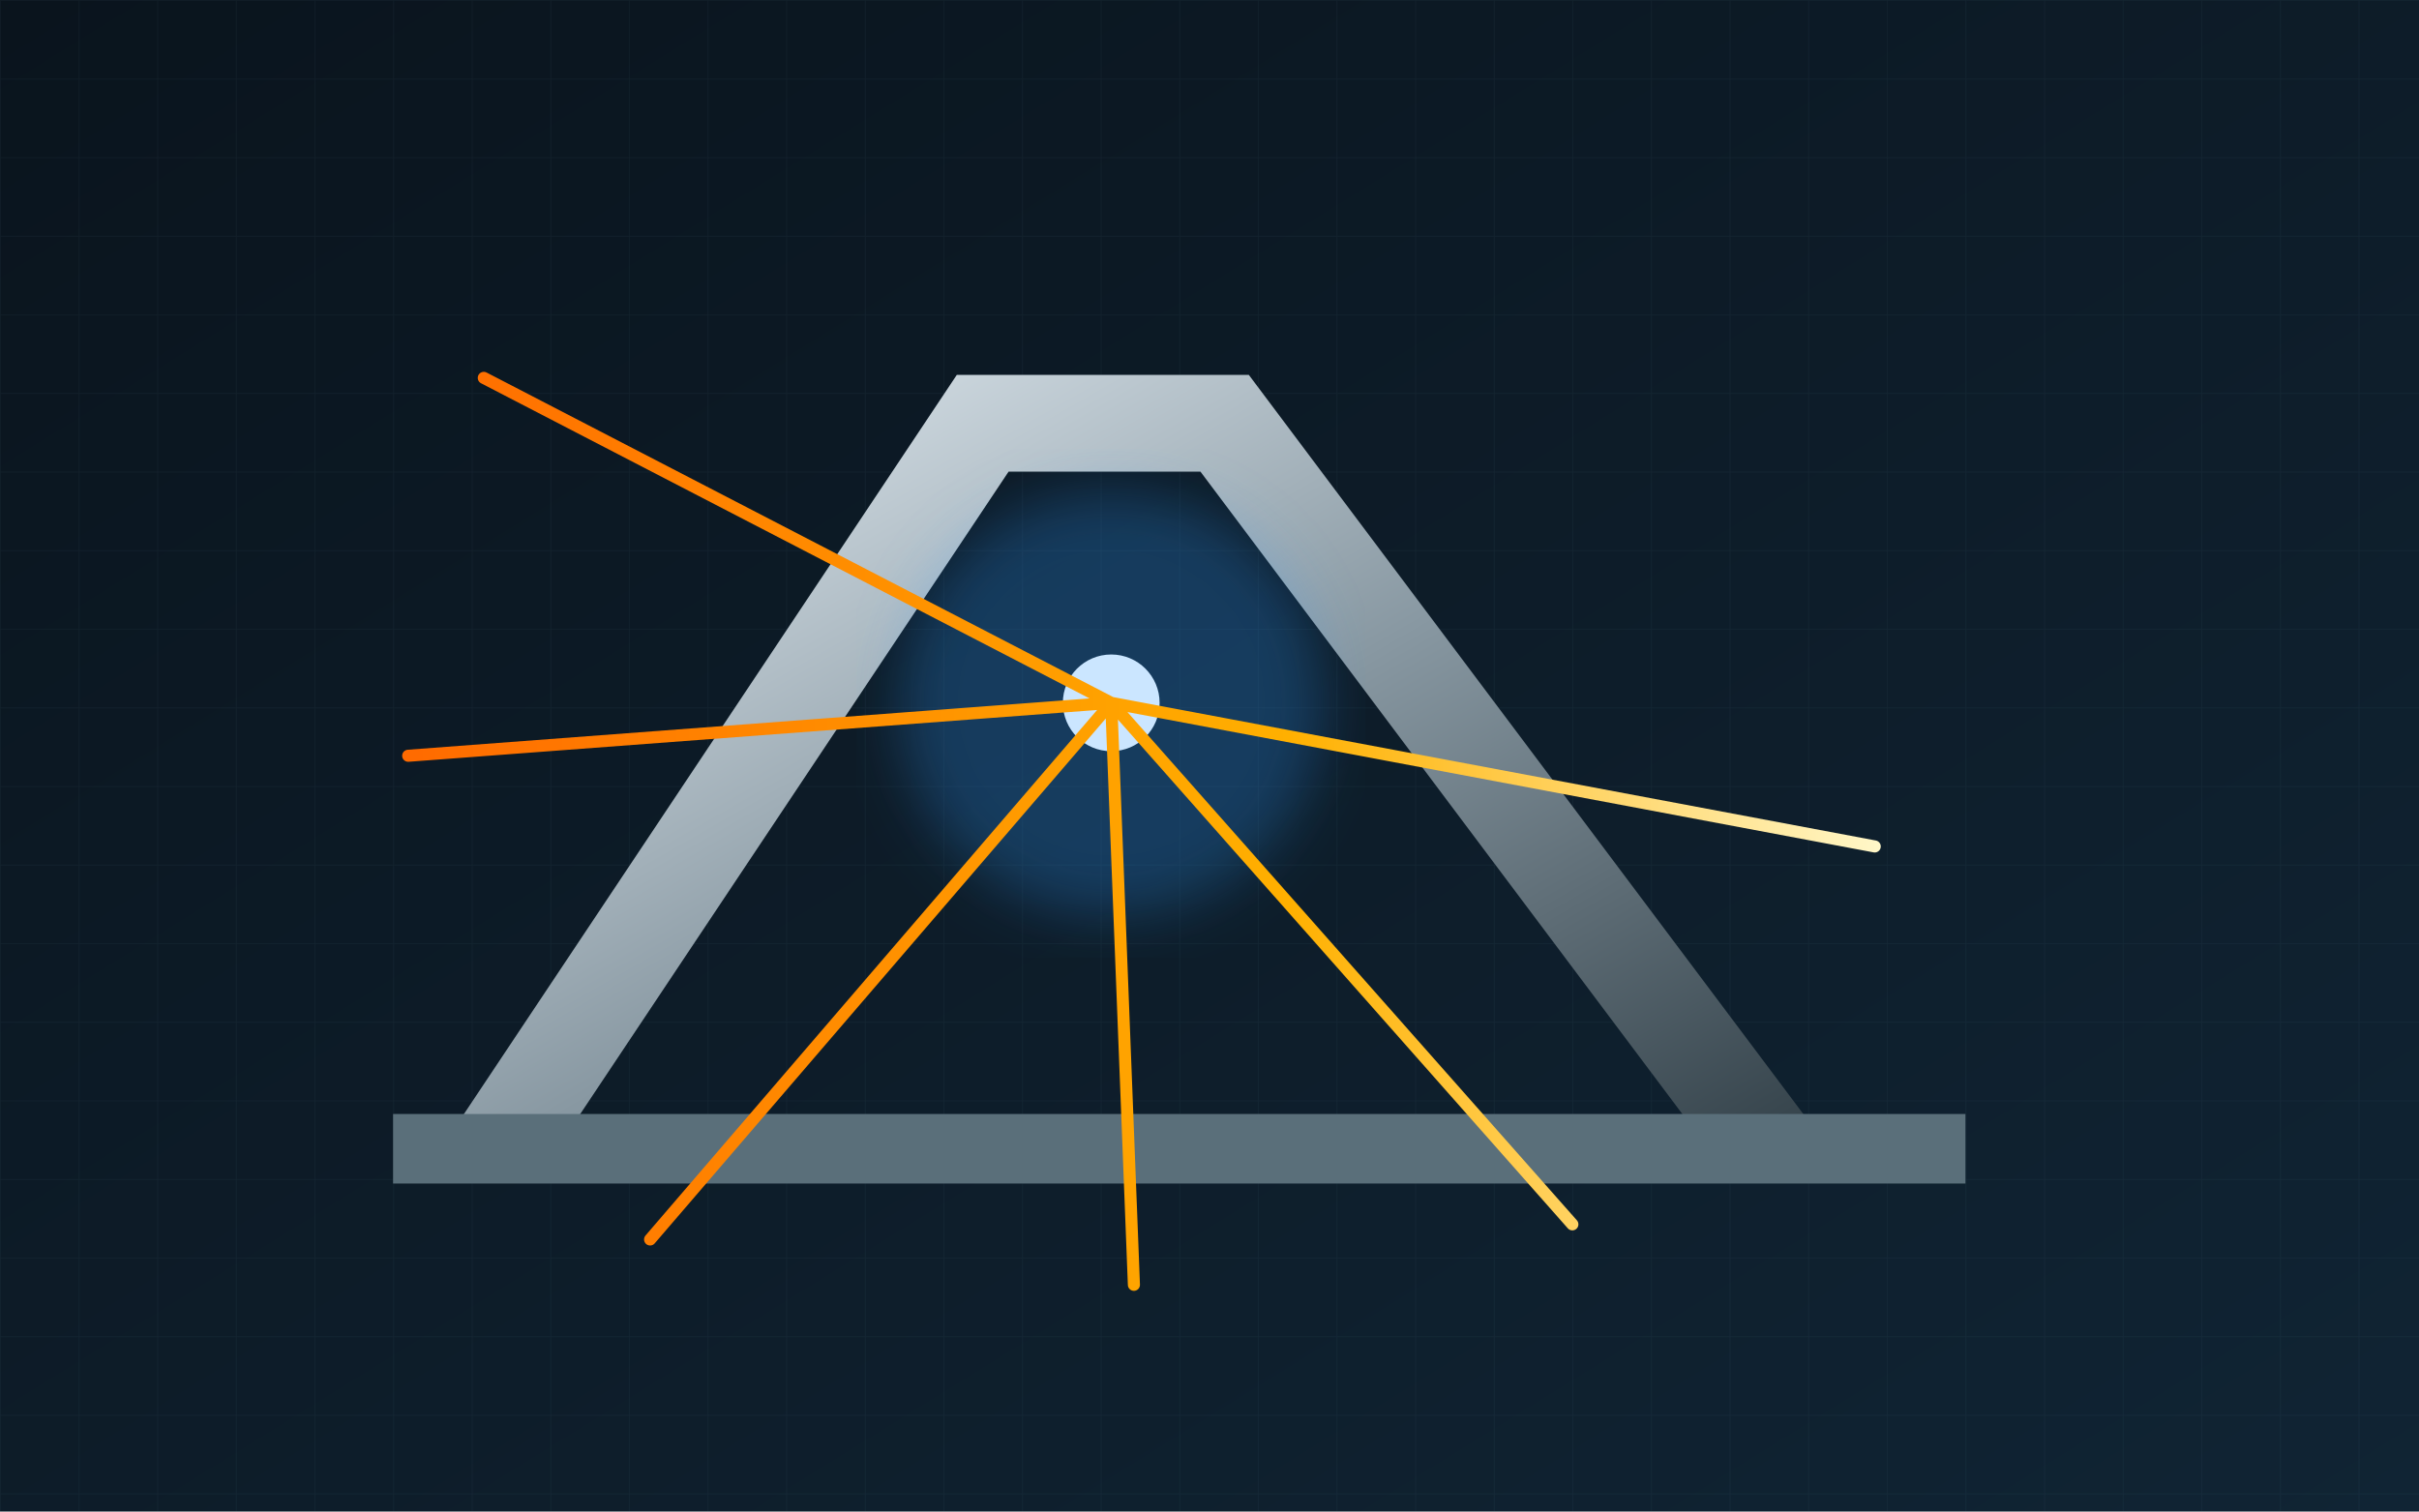
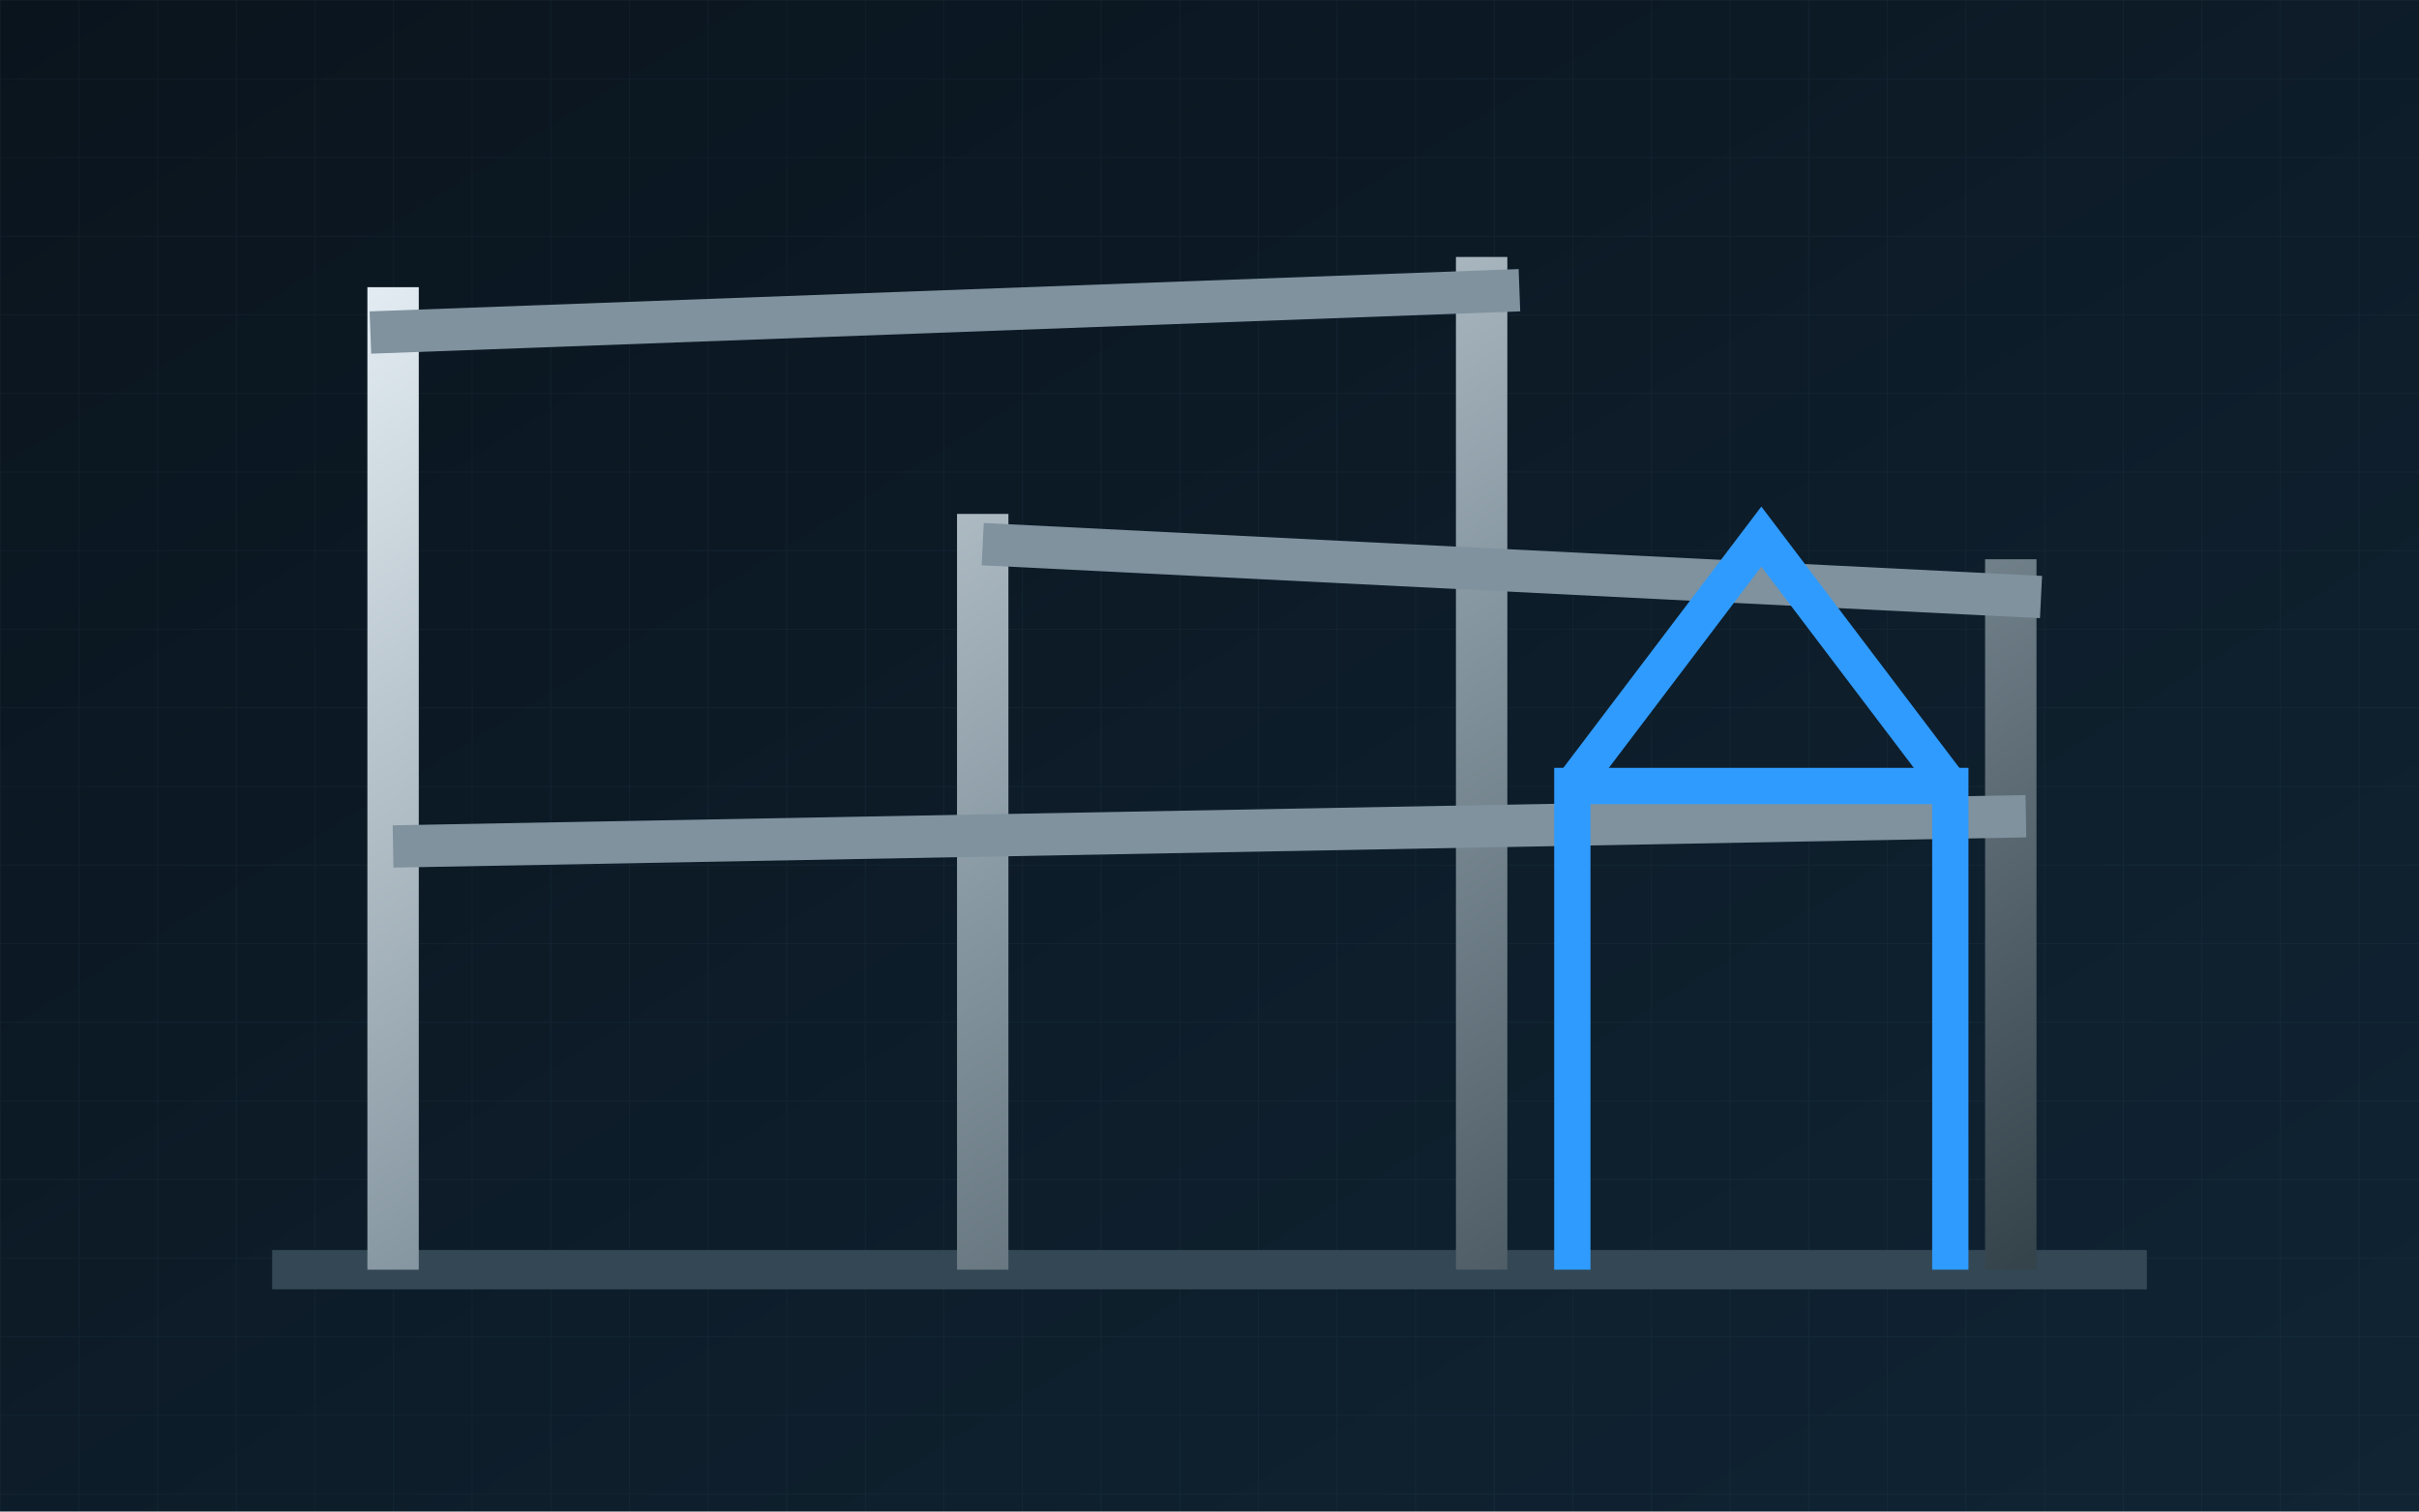
- <svg xmlns="http://www.w3.org/2000/svg" viewBox="0 0 1600 1000" role="img" aria-label="Welding and fabrication">
+ <svg xmlns="http://www.w3.org/2000/svg" viewBox="0 0 1600 1000" role="img" aria-label="Structural steel fabrication">
  <defs>
    <linearGradient id="bg" x1="0" y1="0" x2="1" y2="1">
      <stop stop-color="#0a141d" />
      <stop offset="1" stop-color="#102434" />
    </linearGradient>
    <linearGradient id="steel" x1="0" y1="0" x2="1" y2="1">
      <stop stop-color="#e4edf3" />
      <stop offset=".5" stop-color="#8898a2" />
      <stop offset="1" stop-color="#35434b" />
    </linearGradient>
    <linearGradient id="blue" x1="0" y1="0" x2="1" y2="1">
      <stop stop-color="#2f9bff" />
      <stop offset="1" stop-color="#0f5dff" />
    </linearGradient>
    <linearGradient id="hot" x1="0" y1="0" x2="1" y2="0">
      <stop stop-color="#ff6a00" />
      <stop offset=".6" stop-color="#ffb000" />
      <stop offset="1" stop-color="#fff7c8" />
    </linearGradient>
    <filter id="glow">
      <feGaussianBlur stdDeviation="18" />
    </filter>
    <pattern id="grid" width="52" height="52" patternUnits="userSpaceOnUse">
      <path d="M52 0H0V52" fill="none" stroke="#88a9bc" stroke-opacity=".06" />
    </pattern>
  </defs>
  <rect width="1600" height="1000" fill="url(#bg)" />
  <rect width="1600" height="1000" fill="url(#grid)" />
-   <path d="M330 760L650 280h160l360 480" fill="none" stroke="url(#steel)" stroke-width="64" />
-   <path d="M260 760h1040" stroke="#5a6f7a" stroke-width="46" />
-   <circle cx="735" cy="465" r="32" fill="#fff" />
-   <circle cx="735" cy="465" r="140" fill="#2f9bff" opacity=".25" filter="url(#glow)" />
-   <path d="M735 465L320 250M735 465L270 500M735 465L430 820M735 465L750 850M735 465L1040 810M735 465L1240 560" stroke="url(#hot)" stroke-width="8" stroke-linecap="round" />
+   <path d="M180 840h1240" stroke="#334854" stroke-width="26" />
+   <path d="M260 840V190M650 840V340M980 840V170M1330 840V370" stroke="url(#steel)" stroke-width="34" />
+   <path d="M245 220l760-28M650 360l700 35M260 560l1080-20" stroke="#7f929e" stroke-width="28" />
+   <path d="M1040 840V520h250v320" fill="none" stroke="#2f9bff" stroke-width="24" />
+   <path d="M1040 520l125-165 125 165" fill="none" stroke="#2f9bff" stroke-width="24" />
</svg>
